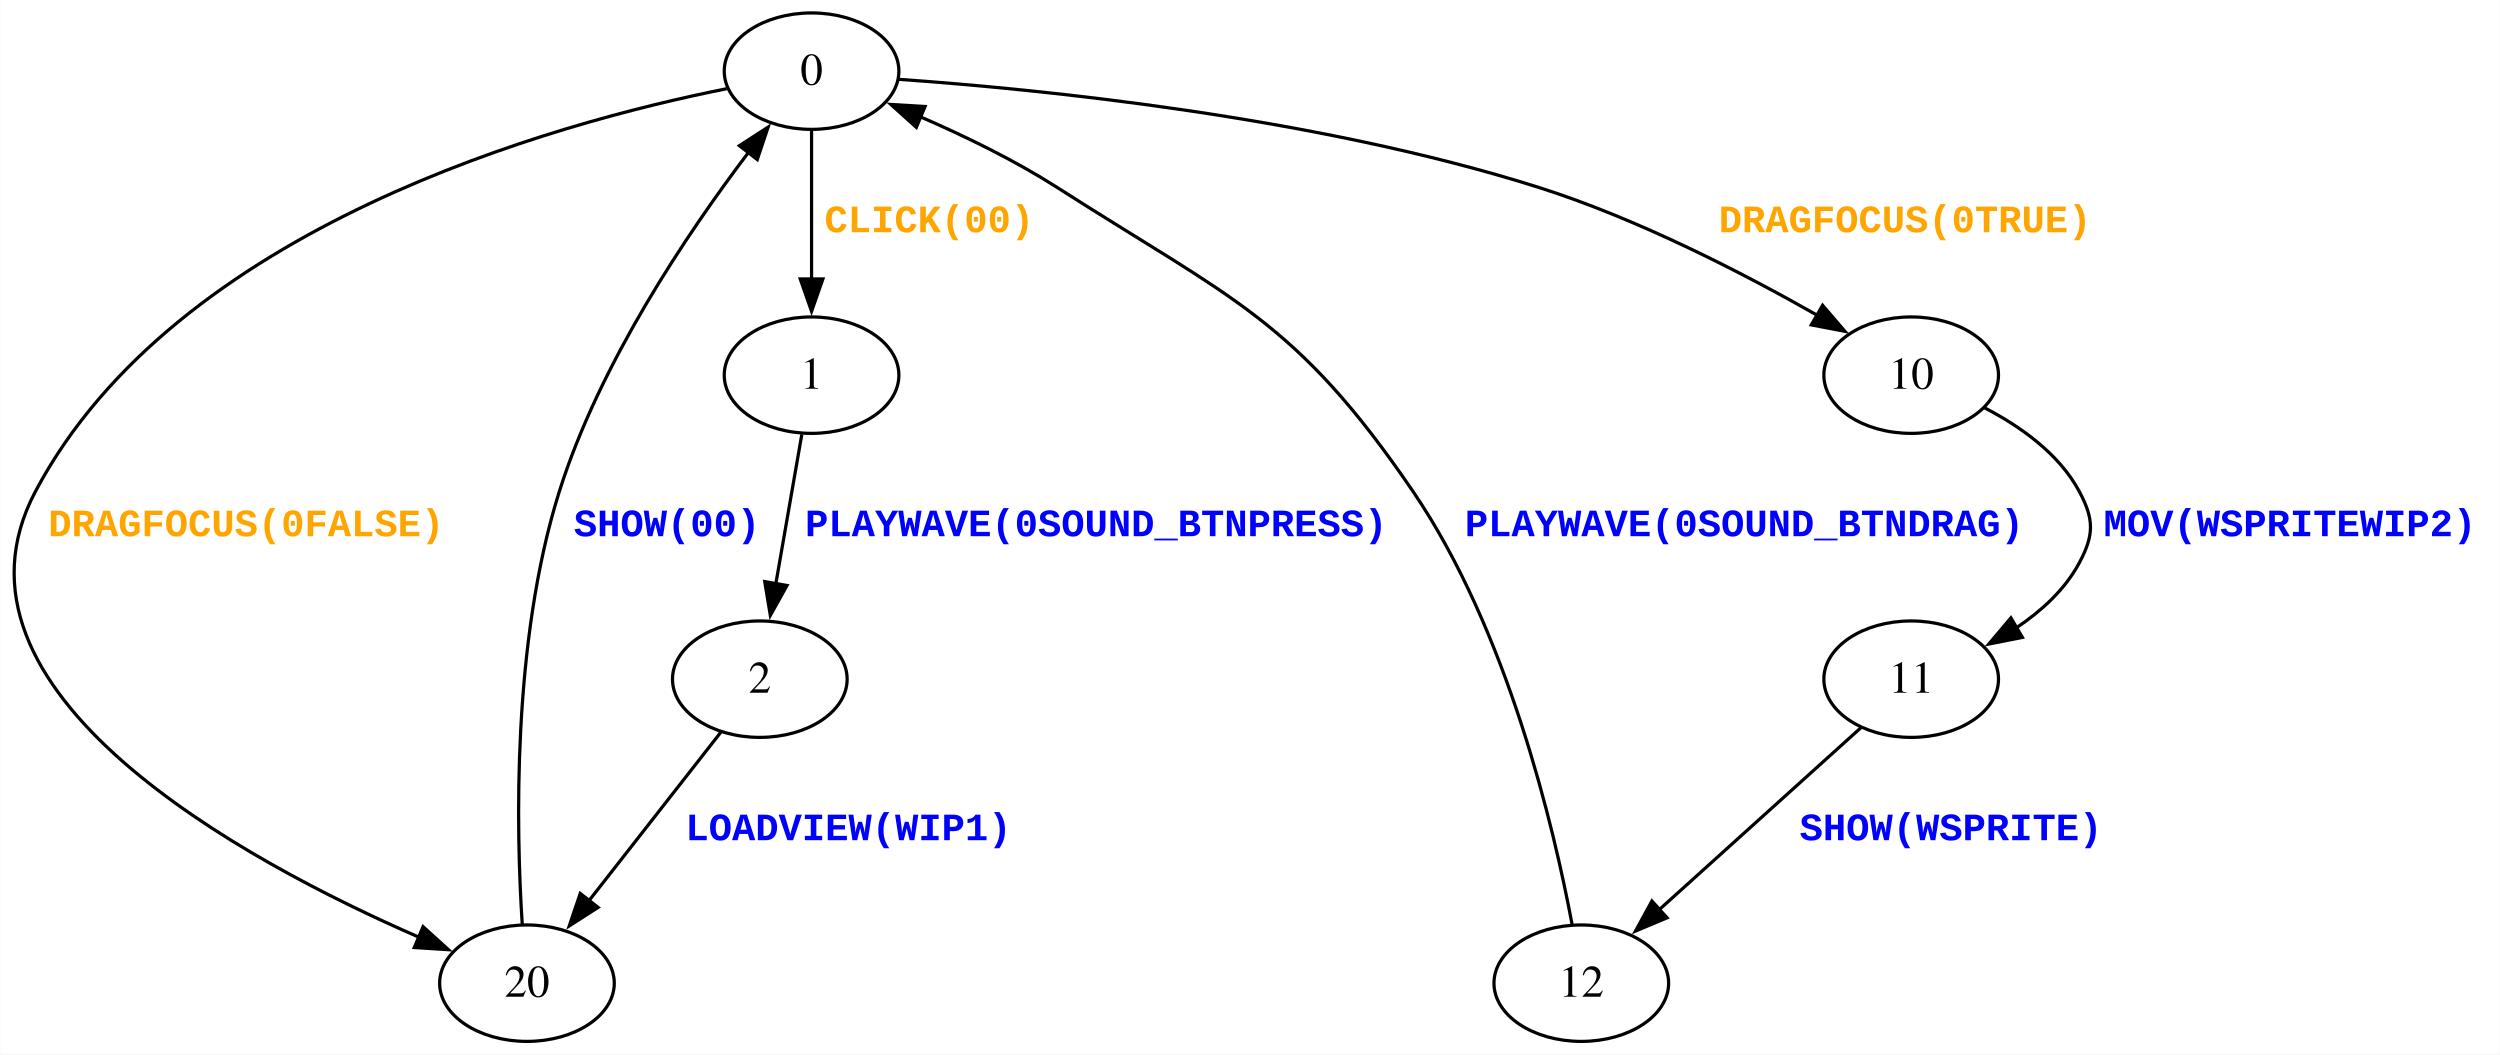
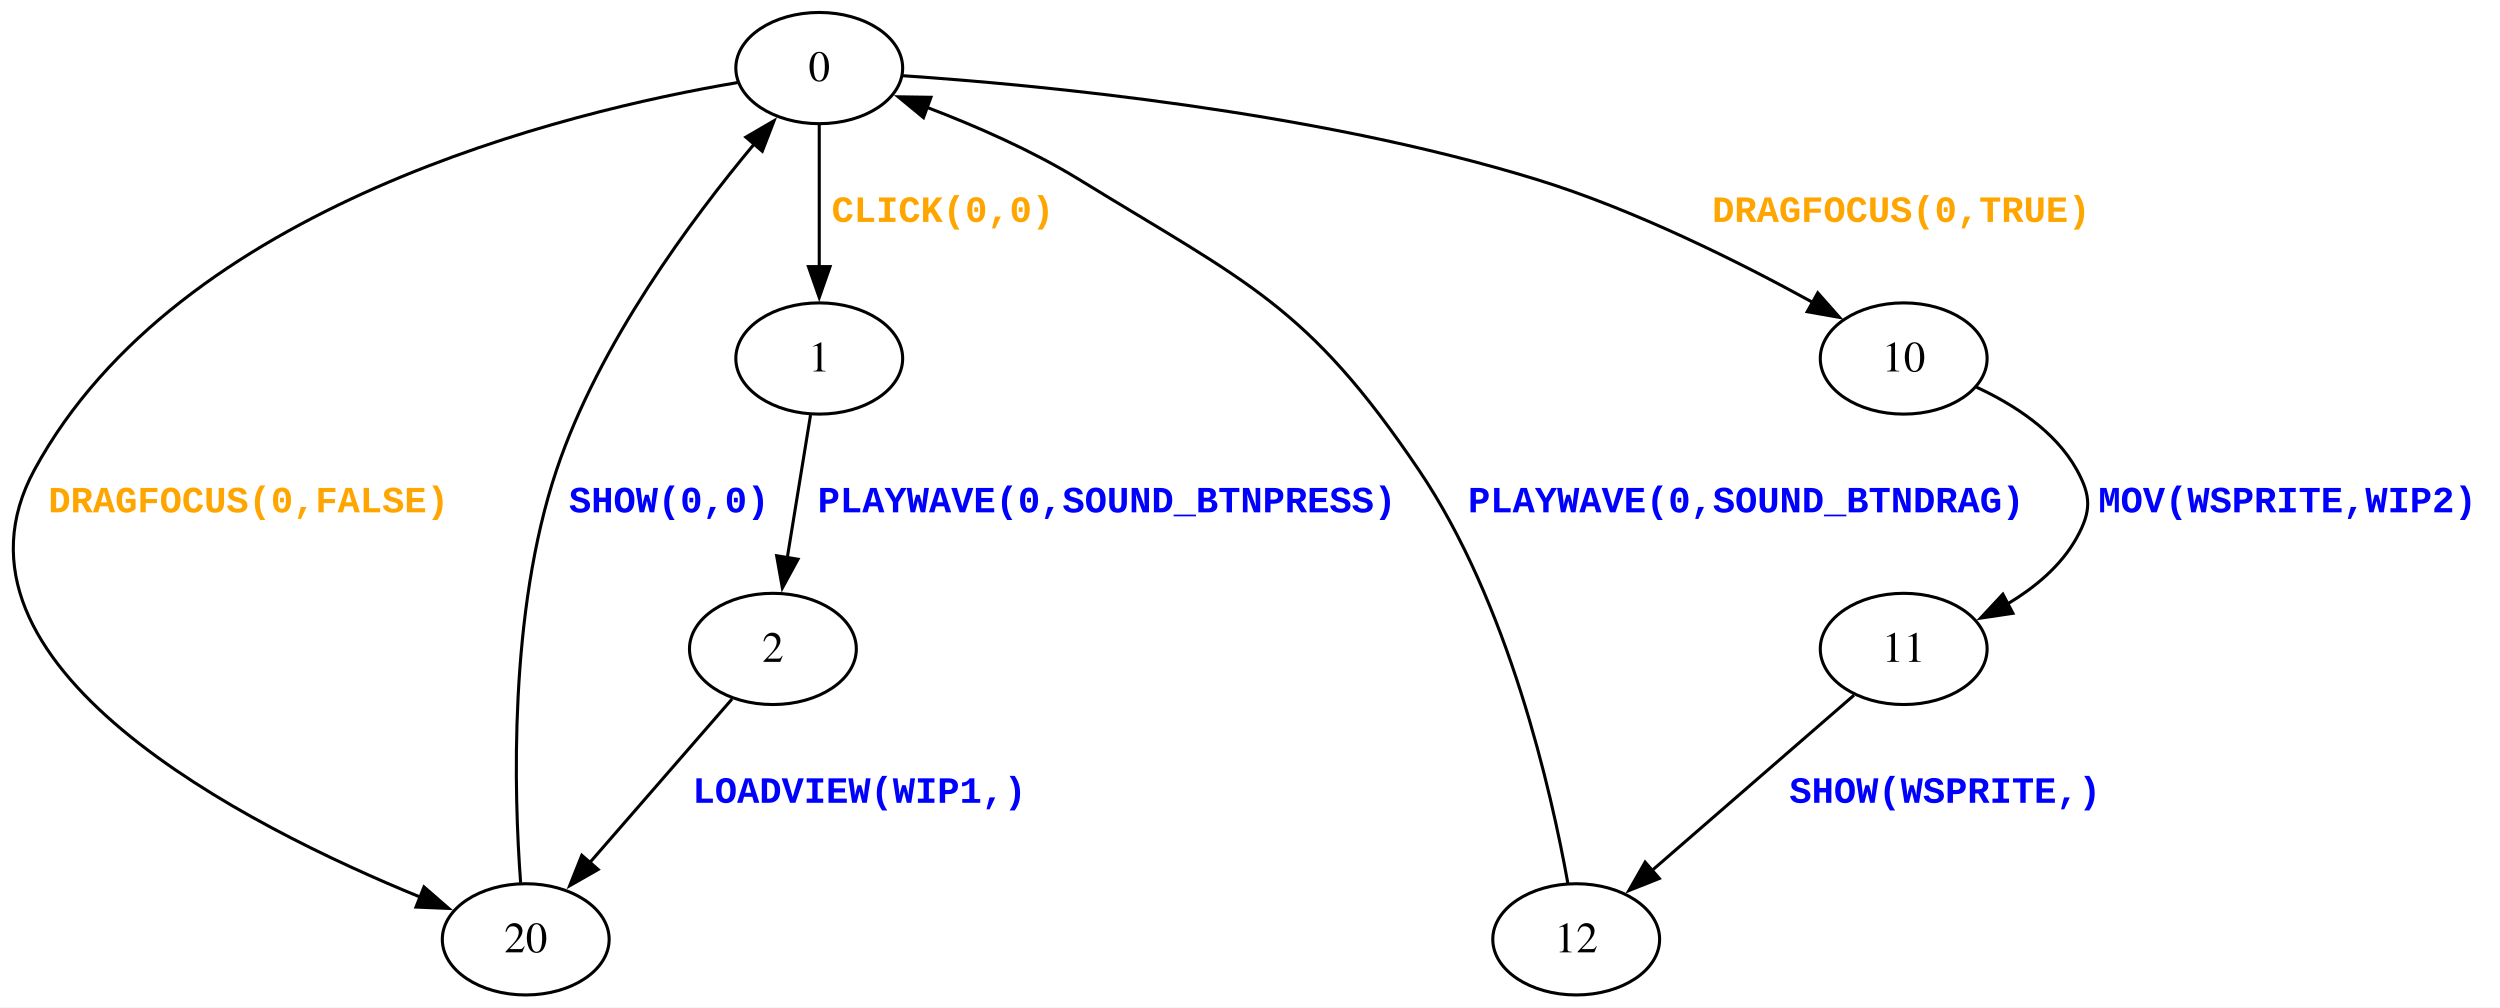
- <svg xmlns="http://www.w3.org/2000/svg" width="773pt" height="326pt" viewBox="0.00 0.00 772.87 326.00">
+ <svg xmlns="http://www.w3.org/2000/svg" width="809pt" height="326pt" viewBox="0.00 0.00 809.16 326.00">
  <g id="graph0" class="graph" transform="scale(1 1) rotate(0) translate(4 322)">
-     <polygon fill="white" stroke="none" points="-4,4 -4,-322 768.87,-322 768.87,4 -4,4" />
+     <polygon fill="white" stroke="none" points="-4,4 -4,-322 805.16,-322 805.16,4 -4,4" />
    <g id="node1" class="node">
-       <ellipse fill="none" stroke="black" cx="246.87" cy="-300" rx="27" ry="18" />
-       <text text-anchor="middle" x="246.87" y="-295.8" font-family="Times,serif" font-size="14.00">0</text>
+       <ellipse fill="none" stroke="black" cx="261.16" cy="-300" rx="27" ry="18" />
+       <text text-anchor="middle" x="261.16" y="-295.8" font-family="Times,serif" font-size="14.00">0</text>
    </g>
    <g id="node2" class="node">
-       <ellipse fill="none" stroke="black" cx="246.87" cy="-206" rx="27" ry="18" />
-       <text text-anchor="middle" x="246.87" y="-201.8" font-family="Times,serif" font-size="14.00">1</text>
+       <ellipse fill="none" stroke="black" cx="261.16" cy="-206" rx="27" ry="18" />
+       <text text-anchor="middle" x="261.16" y="-201.8" font-family="Times,serif" font-size="14.00">1</text>
    </g>
    <g id="edge1" class="edge">
-       <path fill="none" stroke="black" d="M246.87,-281.7C246.87,-268.72 246.87,-250.66 246.87,-235.56" />
-       <polygon fill="black" stroke="black" points="250.37,-235.74 246.87,-225.74 243.37,-235.74 250.37,-235.74" />
-       <text text-anchor="start" x="250.87" y="-250.2" font-family="Courier New" font-weight="bold" font-size="12.00" fill="orange">CLICK(00)</text>
+       <path fill="none" stroke="black" d="M261.16,-281.7C261.16,-268.72 261.16,-250.66 261.16,-235.56" />
+       <polygon fill="black" stroke="black" points="264.66,-235.74 261.16,-225.74 257.66,-235.74 264.66,-235.74" />
+       <text text-anchor="start" x="265.16" y="-250.2" font-family="Courier New" font-weight="bold" font-size="12.00" fill="orange">CLICK(0,0)</text>
    </g>
    <g id="node3" class="node">
-       <ellipse fill="none" stroke="black" cx="586.87" cy="-206" rx="27" ry="18" />
-       <text text-anchor="middle" x="586.87" y="-201.8" font-family="Times,serif" font-size="14.00">10</text>
+       <ellipse fill="none" stroke="black" cx="612.16" cy="-206" rx="27" ry="18" />
+       <text text-anchor="middle" x="612.16" y="-201.8" font-family="Times,serif" font-size="14.00">10</text>
    </g>
    <g id="edge2" class="edge">
-       <path fill="none" stroke="black" d="M273.8,-297.47C316.63,-294.46 402.53,-286 471.87,-264 502.49,-254.28 535.09,-237.43 557.73,-224.57" />
-       <polygon fill="black" stroke="black" points="559.48,-227.6 566.38,-219.56 555.98,-221.54 559.48,-227.6" />
-       <text text-anchor="start" x="527.37" y="-250.2" font-family="Courier New" font-weight="bold" font-size="12.00" fill="orange">DRAGFOCUS(0TRUE)</text>
+       <path fill="none" stroke="black" d="M288.18,-297.53C332.05,-294.56 421.13,-286.14 493.16,-264 525.07,-254.19 559.2,-237.09 582.69,-224.17" />
+       <polygon fill="black" stroke="black" points="584.35,-227.25 591.37,-219.31 580.93,-221.14 584.35,-227.25" />
+       <text text-anchor="start" x="550.16" y="-250.2" font-family="Courier New" font-weight="bold" font-size="12.00" fill="orange">DRAGFOCUS(0,TRUE)</text>
    </g>
    <g id="node4" class="node">
-       <ellipse fill="none" stroke="black" cx="158.87" cy="-18" rx="27" ry="18" />
-       <text text-anchor="middle" x="158.87" y="-13.8" font-family="Times,serif" font-size="14.00">20</text>
+       <ellipse fill="none" stroke="black" cx="166.16" cy="-18" rx="27" ry="18" />
+       <text text-anchor="middle" x="166.16" y="-13.8" font-family="Times,serif" font-size="14.00">20</text>
    </g>
    <g id="edge3" class="edge">
-       <path fill="none" stroke="black" d="M220.64,-294.57C167.87,-284.04 50.21,-251.96 6.87,-170 -25.83,-108.17 71.52,-55.7 125.51,-32.2" />
-       <polygon fill="black" stroke="black" points="126.75,-35.47 134.6,-28.35 124.03,-29.03 126.75,-35.47" />
-       <text text-anchor="start" x="10.87" y="-156.2" font-family="Courier New" font-weight="bold" font-size="12.00" fill="orange">DRAGFOCUS(0FALSE)</text>
+       <path fill="none" stroke="black" d="M234.74,-295.31C179.66,-286 53.81,-255.82 7.16,-170 -27.17,-106.81 75.74,-54.66 132.05,-31.66" />
+       <polygon fill="black" stroke="black" points="133.23,-34.96 141.23,-28.01 130.64,-28.45 133.23,-34.96" />
+       <text text-anchor="start" x="11.66" y="-156.2" font-family="Courier New" font-weight="bold" font-size="12.00" fill="orange">DRAGFOCUS(0,FALSE)</text>
    </g>
    <g id="node5" class="node">
-       <ellipse fill="none" stroke="black" cx="230.87" cy="-112" rx="27" ry="18" />
-       <text text-anchor="middle" x="230.87" y="-107.8" font-family="Times,serif" font-size="14.00">2</text>
+       <ellipse fill="none" stroke="black" cx="246.16" cy="-112" rx="27" ry="18" />
+       <text text-anchor="middle" x="246.16" y="-107.8" font-family="Times,serif" font-size="14.00">2</text>
    </g>
    <g id="edge4" class="edge">
-       <path fill="none" stroke="black" d="M243.86,-187.7C241.6,-174.72 238.46,-156.66 235.83,-141.56" />
-       <polygon fill="black" stroke="black" points="239.28,-140.97 234.12,-131.72 232.39,-142.17 239.28,-140.97" />
-       <text text-anchor="start" x="244.87" y="-156.2" font-family="Courier New" font-weight="bold" font-size="12.00" fill="blue">PLAYWAVE(0SOUND_BTNPRESS)</text>
+       <path fill="none" stroke="black" d="M258.34,-187.7C256.23,-174.72 253.28,-156.66 250.82,-141.56" />
+       <polygon fill="black" stroke="black" points="254.28,-141.03 249.22,-131.72 247.37,-142.15 254.28,-141.03" />
+       <text text-anchor="start" x="260.66" y="-156.2" font-family="Courier New" font-weight="bold" font-size="12.00" fill="blue">PLAYWAVE(0,SOUND_BTNPRESS)</text>
    </g>
    <g id="node6" class="node">
-       <ellipse fill="none" stroke="black" cx="586.87" cy="-112" rx="27" ry="18" />
-       <text text-anchor="middle" x="586.87" y="-107.8" font-family="Times,serif" font-size="14.00">11</text>
+       <ellipse fill="none" stroke="black" cx="612.16" cy="-112" rx="27" ry="18" />
+       <text text-anchor="middle" x="612.16" y="-107.8" font-family="Times,serif" font-size="14.00">11</text>
    </g>
    <g id="edge5" class="edge">
-       <path fill="none" stroke="black" d="M609.56,-195.9C620.53,-190.22 632.63,-181.72 638.87,-170 643.46,-161.37 643.46,-156.63 638.87,-148 634.48,-139.76 627.19,-133.11 619.44,-127.91" />
-       <polygon fill="black" stroke="black" points="621.26,-124.92 610.87,-122.86 617.71,-130.96 621.26,-124.92" />
-       <text text-anchor="start" x="646.37" y="-156.2" font-family="Courier New" font-weight="bold" font-size="12.00" fill="blue">MOV(WSPRITEWIP2)</text>
+       <path fill="none" stroke="black" d="M635.69,-196.73C647.7,-191.17 661.22,-182.53 668.16,-170 672.9,-161.45 672.9,-156.55 668.16,-148 663.12,-138.89 654.6,-131.84 645.72,-126.54" />
+       <polygon fill="black" stroke="black" points="647.51,-123.53 637.03,-121.97 644.26,-129.72 647.51,-123.53" />
+       <text text-anchor="start" x="675.16" y="-156.2" font-family="Courier New" font-weight="bold" font-size="12.00" fill="blue">MOV(WSPRITE,WIP2)</text>
    </g>
    <g id="edge9" class="edge">
-       <path fill="none" stroke="black" d="M157.41,-36.24C155.56,-64.8 154.19,-123.39 168.87,-170 181.42,-209.89 208.69,-250.24 227.42,-274.94" />
-       <polygon fill="black" stroke="black" points="224.55,-276.95 233.44,-282.71 230.08,-272.66 224.55,-276.95" />
-       <text text-anchor="start" x="173.37" y="-156.2" font-family="Courier New" font-weight="bold" font-size="12.00" fill="blue">SHOW(00)</text>
+       <path fill="none" stroke="black" d="M164.51,-36.31C162.37,-64.96 160.59,-123.68 176.16,-170 189.88,-210.8 219.81,-251.15 240.23,-275.57" />
+       <polygon fill="black" stroke="black" points="237.4,-277.64 246.55,-282.97 242.72,-273.09 237.4,-277.64" />
+       <text text-anchor="start" x="180.16" y="-156.2" font-family="Courier New" font-weight="bold" font-size="12.00" fill="blue">SHOW(0,0)</text>
    </g>
    <g id="edge8" class="edge">
-       <path fill="none" stroke="black" d="M218.98,-95.81C207.79,-81.51 190.85,-59.87 177.8,-43.19" />
-       <polygon fill="black" stroke="black" points="180.87,-41.43 171.95,-35.71 175.35,-45.75 180.87,-41.43" />
-       <text text-anchor="start" x="207.87" y="-62.2" font-family="Courier New" font-weight="bold" font-size="12.00" fill="blue">LOADVIEW(WIP1)</text>
+       <path fill="none" stroke="black" d="M232.95,-95.81C220.45,-81.43 201.47,-59.61 186.94,-42.89" />
+       <polygon fill="black" stroke="black" points="189.59,-40.61 180.39,-35.36 184.31,-45.2 189.59,-40.61" />
+       <text text-anchor="start" x="220.16" y="-62.2" font-family="Courier New" font-weight="bold" font-size="12.00" fill="blue">LOADVIEW(WIP1,)</text>
    </g>
    <g id="node7" class="node">
-       <ellipse fill="none" stroke="black" cx="484.87" cy="-18" rx="27" ry="18" />
-       <text text-anchor="middle" x="484.87" y="-13.8" font-family="Times,serif" font-size="14.00">12</text>
+       <ellipse fill="none" stroke="black" cx="506.16" cy="-18" rx="27" ry="18" />
+       <text text-anchor="middle" x="506.16" y="-13.8" font-family="Times,serif" font-size="14.00">12</text>
    </g>
    <g id="edge6" class="edge">
-       <path fill="none" stroke="black" d="M571.37,-97.03C554.75,-82.03 528.13,-58.02 508.81,-40.59" />
-       <polygon fill="black" stroke="black" points="511.4,-38.22 501.63,-34.12 506.71,-43.41 511.4,-38.22" />
-       <text text-anchor="start" x="552.37" y="-62.2" font-family="Courier New" font-weight="bold" font-size="12.00" fill="blue">SHOW(WSPRITE)</text>
+       <path fill="none" stroke="black" d="M596.07,-97.03C578.69,-81.94 550.8,-57.74 530.69,-40.29" />
+       <polygon fill="black" stroke="black" points="533.06,-37.71 523.21,-33.79 528.47,-42.99 533.06,-37.71" />
+       <text text-anchor="start" x="575.16" y="-62.2" font-family="Courier New" font-weight="bold" font-size="12.00" fill="blue">SHOW(WSPRITE,)</text>
    </g>
    <g id="edge7" class="edge">
-       <path fill="none" stroke="black" d="M482.02,-36.18C476.49,-65.67 462.2,-126.91 432.87,-170 396.68,-223.16 377.03,-229.33 322.87,-264 309.64,-272.47 294.03,-280.02 280.41,-285.93" />
-       <polygon fill="black" stroke="black" points="279.26,-282.62 271.39,-289.71 281.97,-289.07 279.26,-282.62" />
-       <text text-anchor="start" x="448.87" y="-156.2" font-family="Courier New" font-weight="bold" font-size="12.00" fill="blue">PLAYWAVE(0SOUND_BTNDRAG)</text>
+       <path fill="none" stroke="black" d="M503.45,-36.18C498.15,-65.67 484.31,-126.91 455.16,-170 419.14,-223.27 399.96,-230.33 345.16,-264 329.89,-273.38 311.66,-281.32 296.09,-287.26" />
+       <polygon fill="black" stroke="black" points="294.9,-283.96 286.72,-290.7 297.31,-290.54 294.9,-283.96" />
+       <text text-anchor="start" x="471.16" y="-156.2" font-family="Courier New" font-weight="bold" font-size="12.00" fill="blue">PLAYWAVE(0,SOUND_BTNDRAG)</text>
    </g>
  </g>
</svg>
